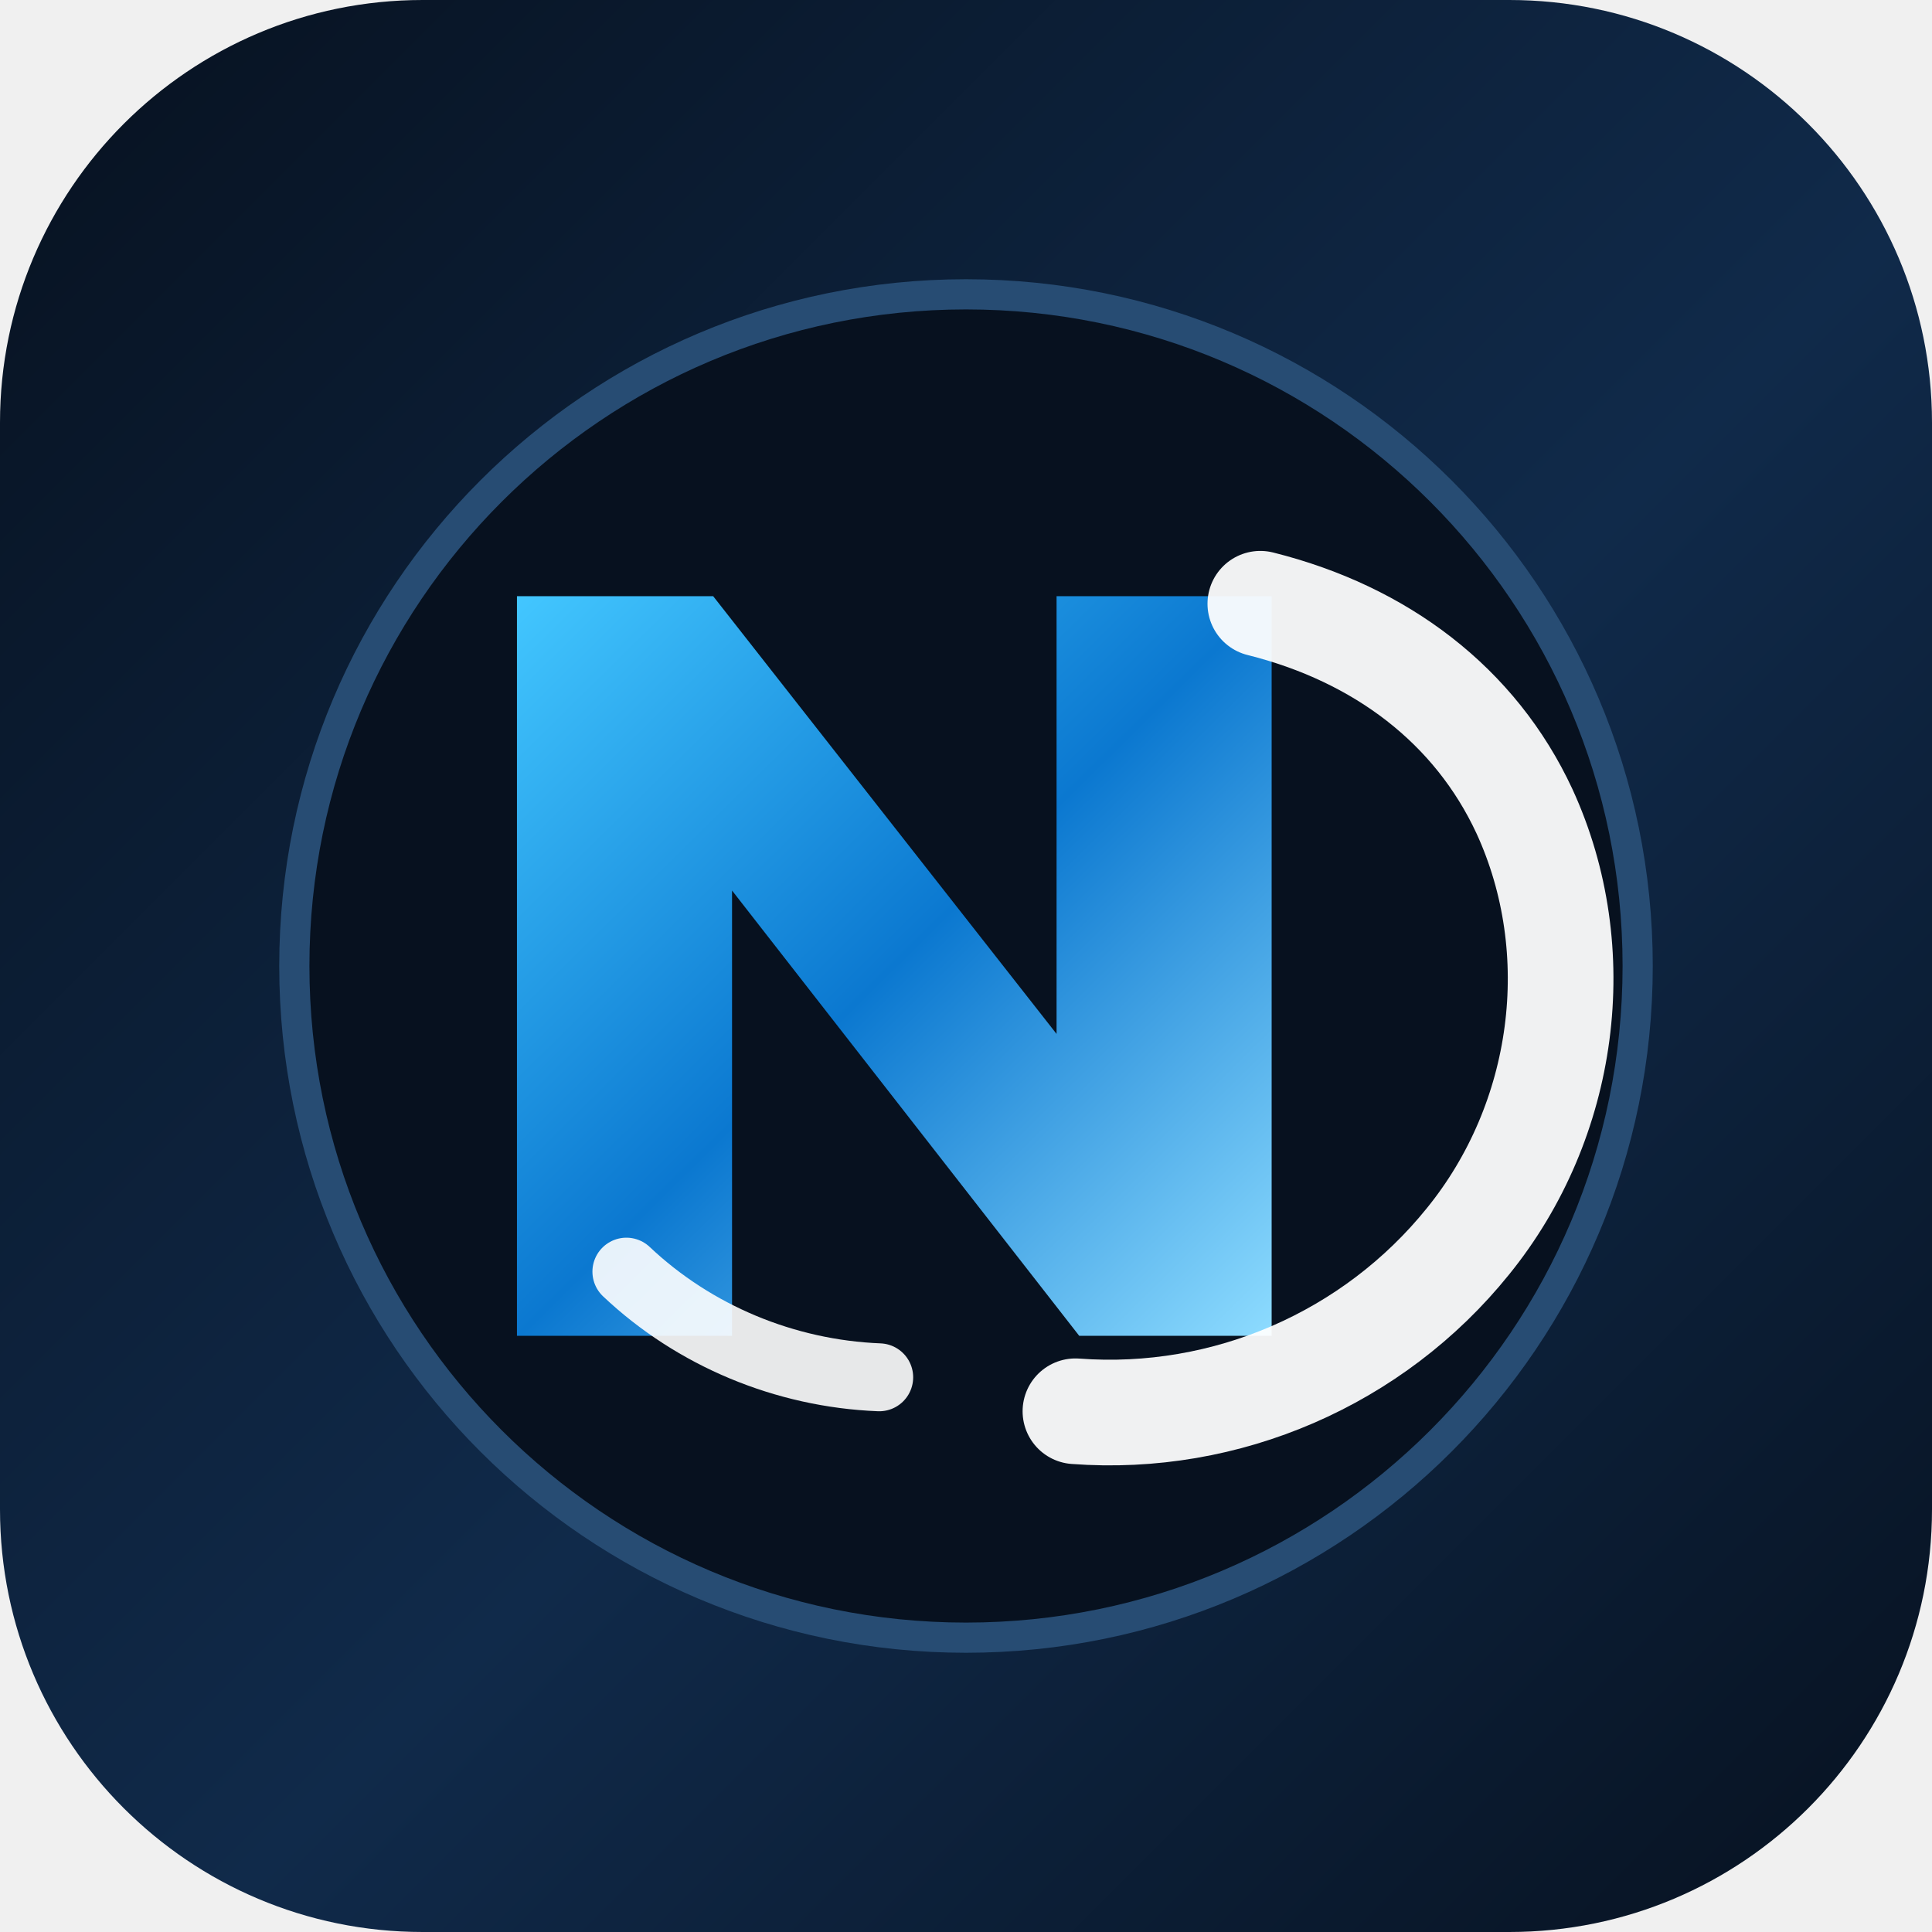
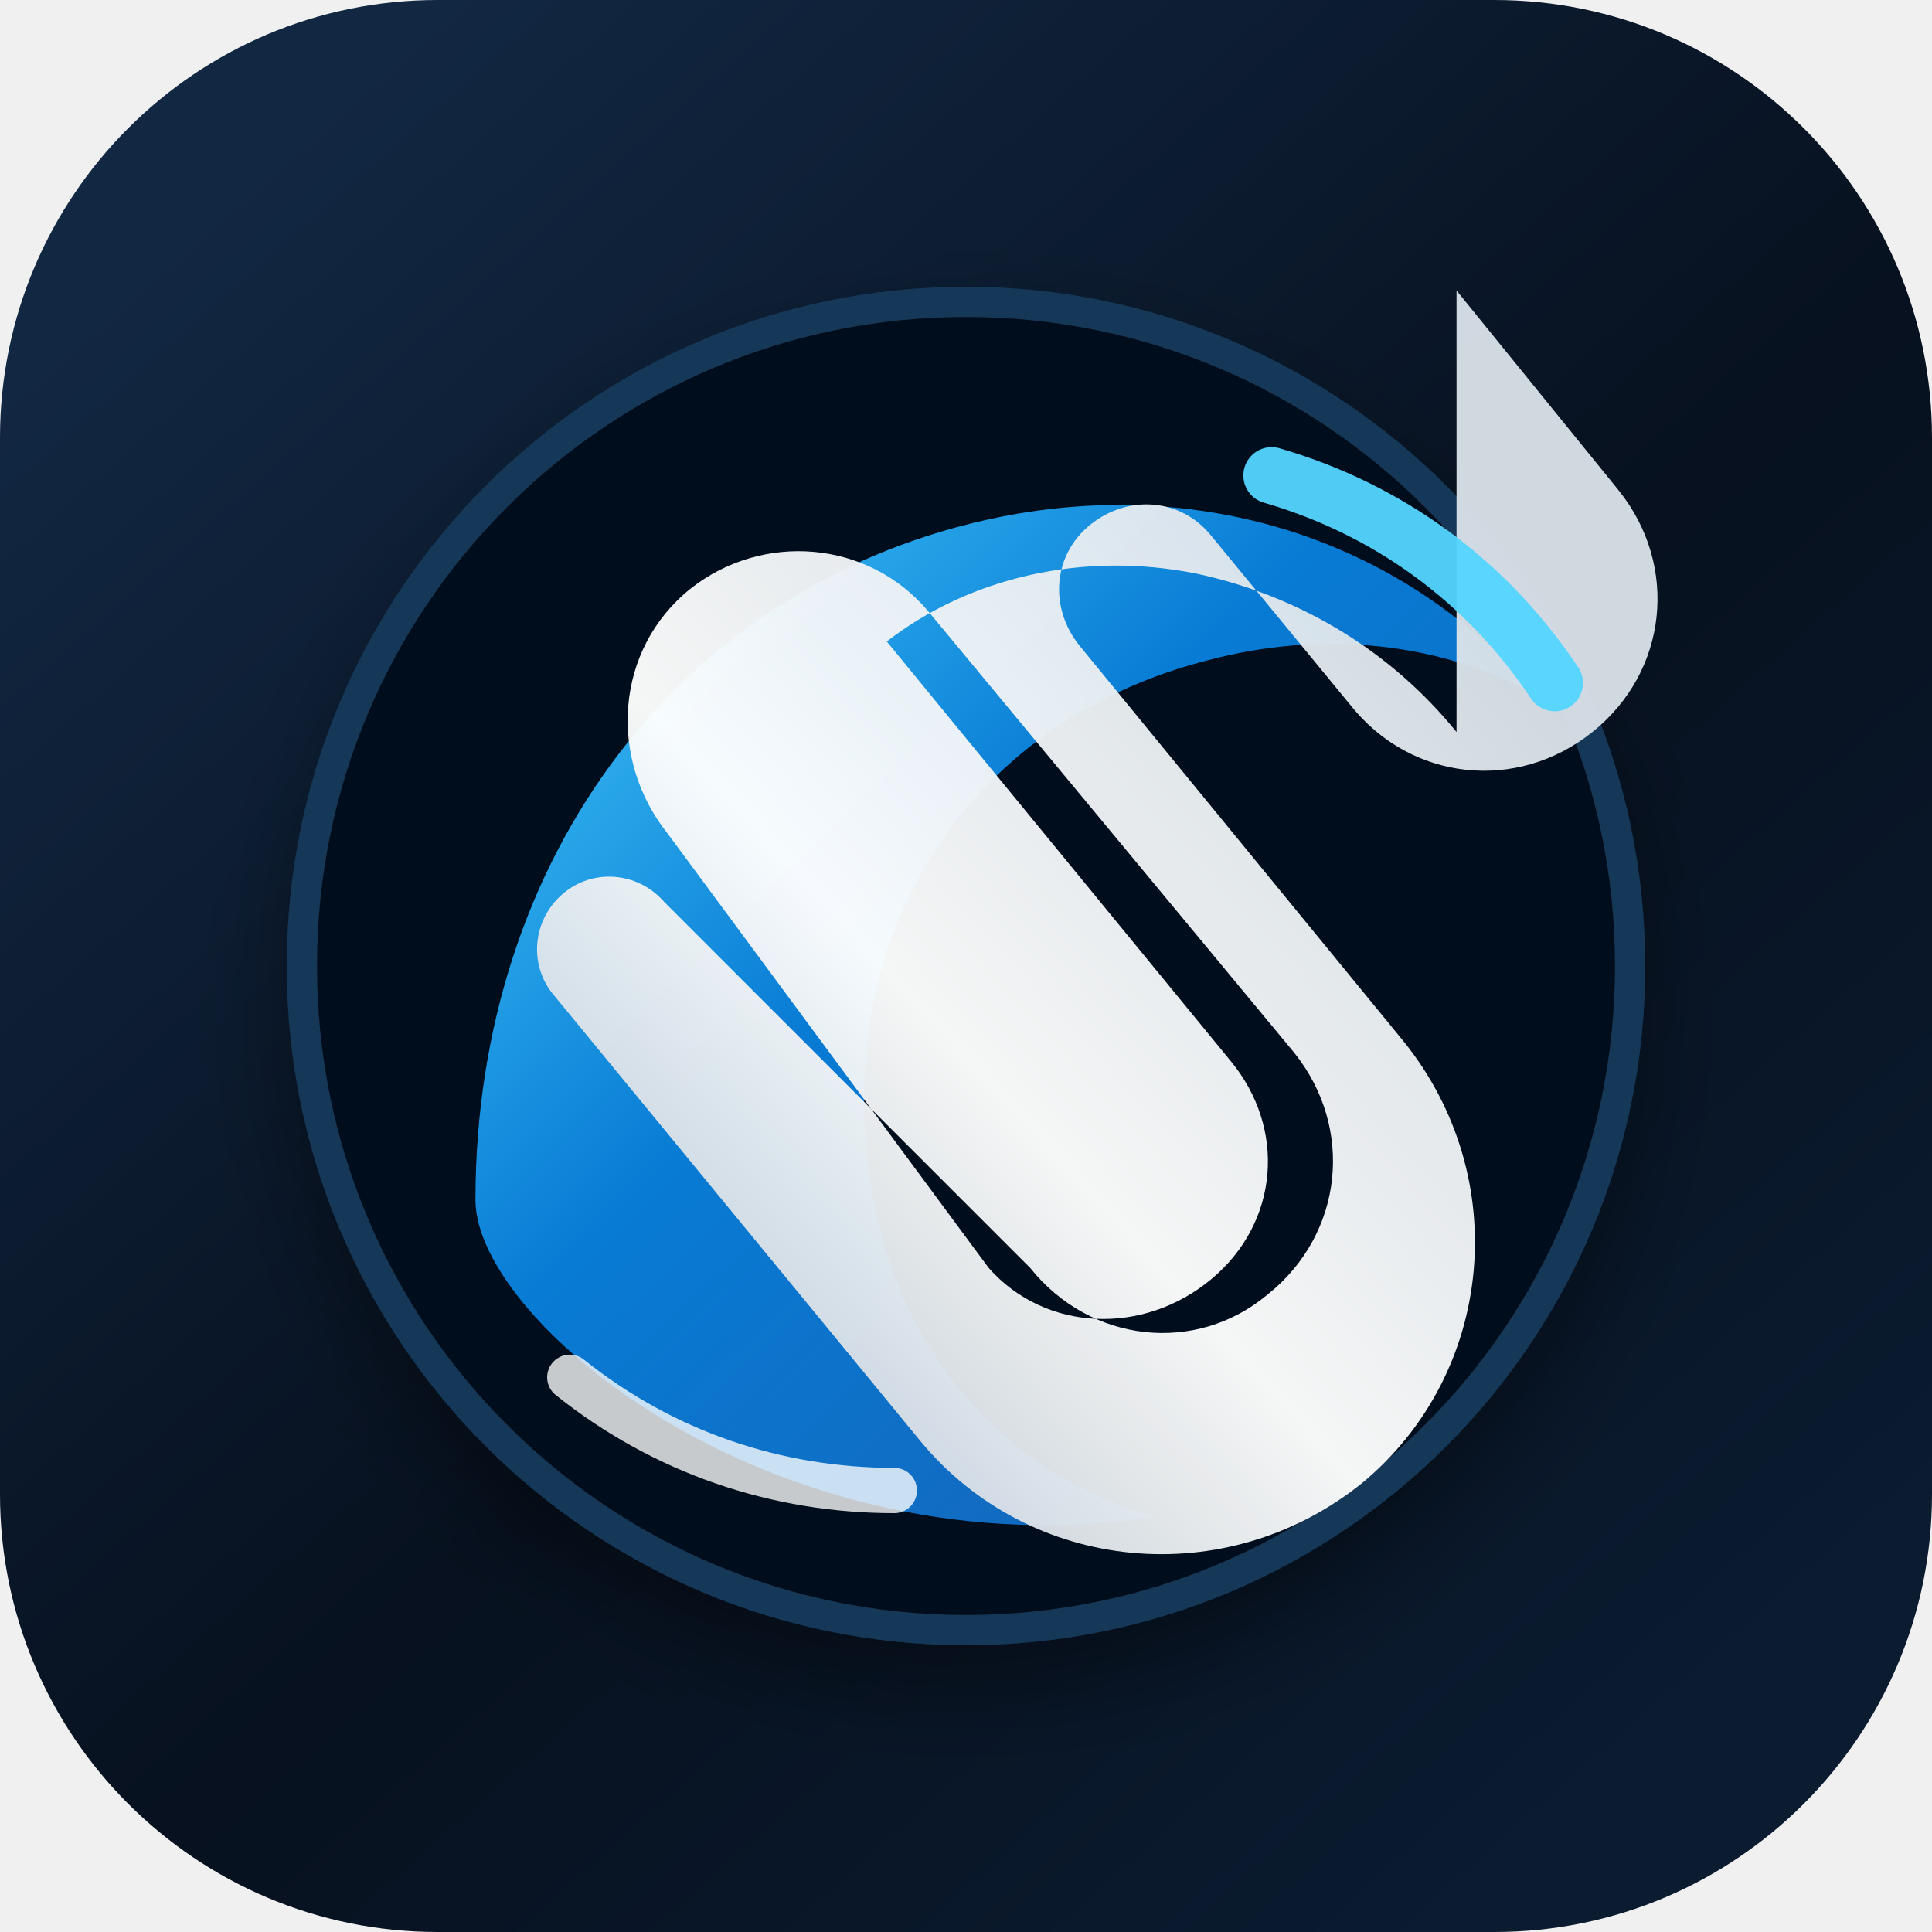
<svg xmlns="http://www.w3.org/2000/svg" viewBox="0 0 512 512" role="img" aria-labelledby="title desc">
  <defs>
-     <linearGradient id="g" x1="0" y1="0" x2="1" y2="1">
-       <stop offset="0" stop-color="#07111f" />
-       <stop offset=".55" stop-color="#102a4a" />
-       <stop offset="1" stop-color="#07111f" />
+     <linearGradient id="bg" x1="70" y1="40" x2="450" y2="470" gradientUnits="userSpaceOnUse">
+       <stop stop-color="#122742" />
+       <stop offset=".55" stop-color="#07111f" />
+       <stop offset="1" stop-color="#0b1c31" />
    </linearGradient>
-     <linearGradient id="n" x1="0" y1="0" x2="1" y2="1">
-       <stop offset="0" stop-color="#43c7ff" />
-       <stop offset=".5" stop-color="#0b78d0" />
-       <stop offset="1" stop-color="#8edcff" />
+     <linearGradient id="blue" x1="130" y1="120" x2="390" y2="390" gradientUnits="userSpaceOnUse">
+       <stop stop-color="#49d1ff" />
+       <stop offset=".45" stop-color="#087bd4" />
+       <stop offset="1" stop-color="#1761b5" />
    </linearGradient>
+     <linearGradient id="silver" x1="135" y1="365" x2="375" y2="145" gradientUnits="userSpaceOnUse">
+       <stop stop-color="#b9c5d0" />
+       <stop offset=".45" stop-color="#ffffff" />
+       <stop offset="1" stop-color="#d9e1e8" />
+     </linearGradient>
+     <filter id="shadow" x="-30%" y="-30%" width="160%" height="160%">
+       <feDropShadow dx="0" dy="12" stdDeviation="12" flood-color="#000" flood-opacity=".38" />
+     </filter>
  </defs>
-   <rect width="512" height="512" rx="112" fill="url(#g)" />
-   <circle cx="256" cy="256" r="178" fill="#07111f" stroke="#274c73" stroke-width="8" />
-   <path d="M137 354V158h52l91 116V158h57v196h-51l-92-118v118z" fill="url(#n)" />
-   <path d="M334 160c32 8 57 27 70 55 17 37 11 82-15 114-25 31-64 48-104 45" fill="none" stroke="#fff" stroke-width="28" stroke-linecap="round" opacity=".94" />
-   <path d="M166 337c18 17 42 27 67 28" fill="none" stroke="#fff" stroke-width="18" stroke-linecap="round" opacity=".9" />
+   <rect width="512" height="512" rx="116" fill="url(#bg)" />
+   <circle cx="256" cy="256" r="176" fill="#06101d" stroke="#183958" stroke-width="8" filter="url(#shadow)" />
+   <path d="M126 318c0-91 55-164 139-181 55-11 108 7 142 47-26-14-57-17-87-9-55 14-91 59-91 116 0 55 29 97 77 111-99 15-180-51-180-84Z" fill="url(#blue)" />
+   <path d="M386 194c-17-21-41-36-69-42-30-6-60 1-82 18l91 111c15 18 13 43-5 58-18 15-44 14-59-3L177 221c-16-20-14-49 6-65 19-15 47-13 63 6l97 117c16 20 13 48-7 64-19 16-47 13-63-7L176 239c-7-8-19-9-27-2-8 7-9 19-2 27l97 118c29 35 81 40 117 11 35-29 40-81 11-117l-86-105c-8-10-7-24 3-32 10-8 24-7 32 3l37 45c16 20 44 23 64 7 20-16 23-44 7-64l-43-53Z" fill="url(#silver)" opacity=".96" />
+   <path d="M337 126c31 9 57 28 75 55" fill="none" stroke="#54d5ff" stroke-width="15" stroke-linecap="round" opacity=".95" />
+   <path d="M151 365c25 20 55 30 86 30" fill="none" stroke="#fff" stroke-width="12" stroke-linecap="round" opacity=".78" />
</svg>
